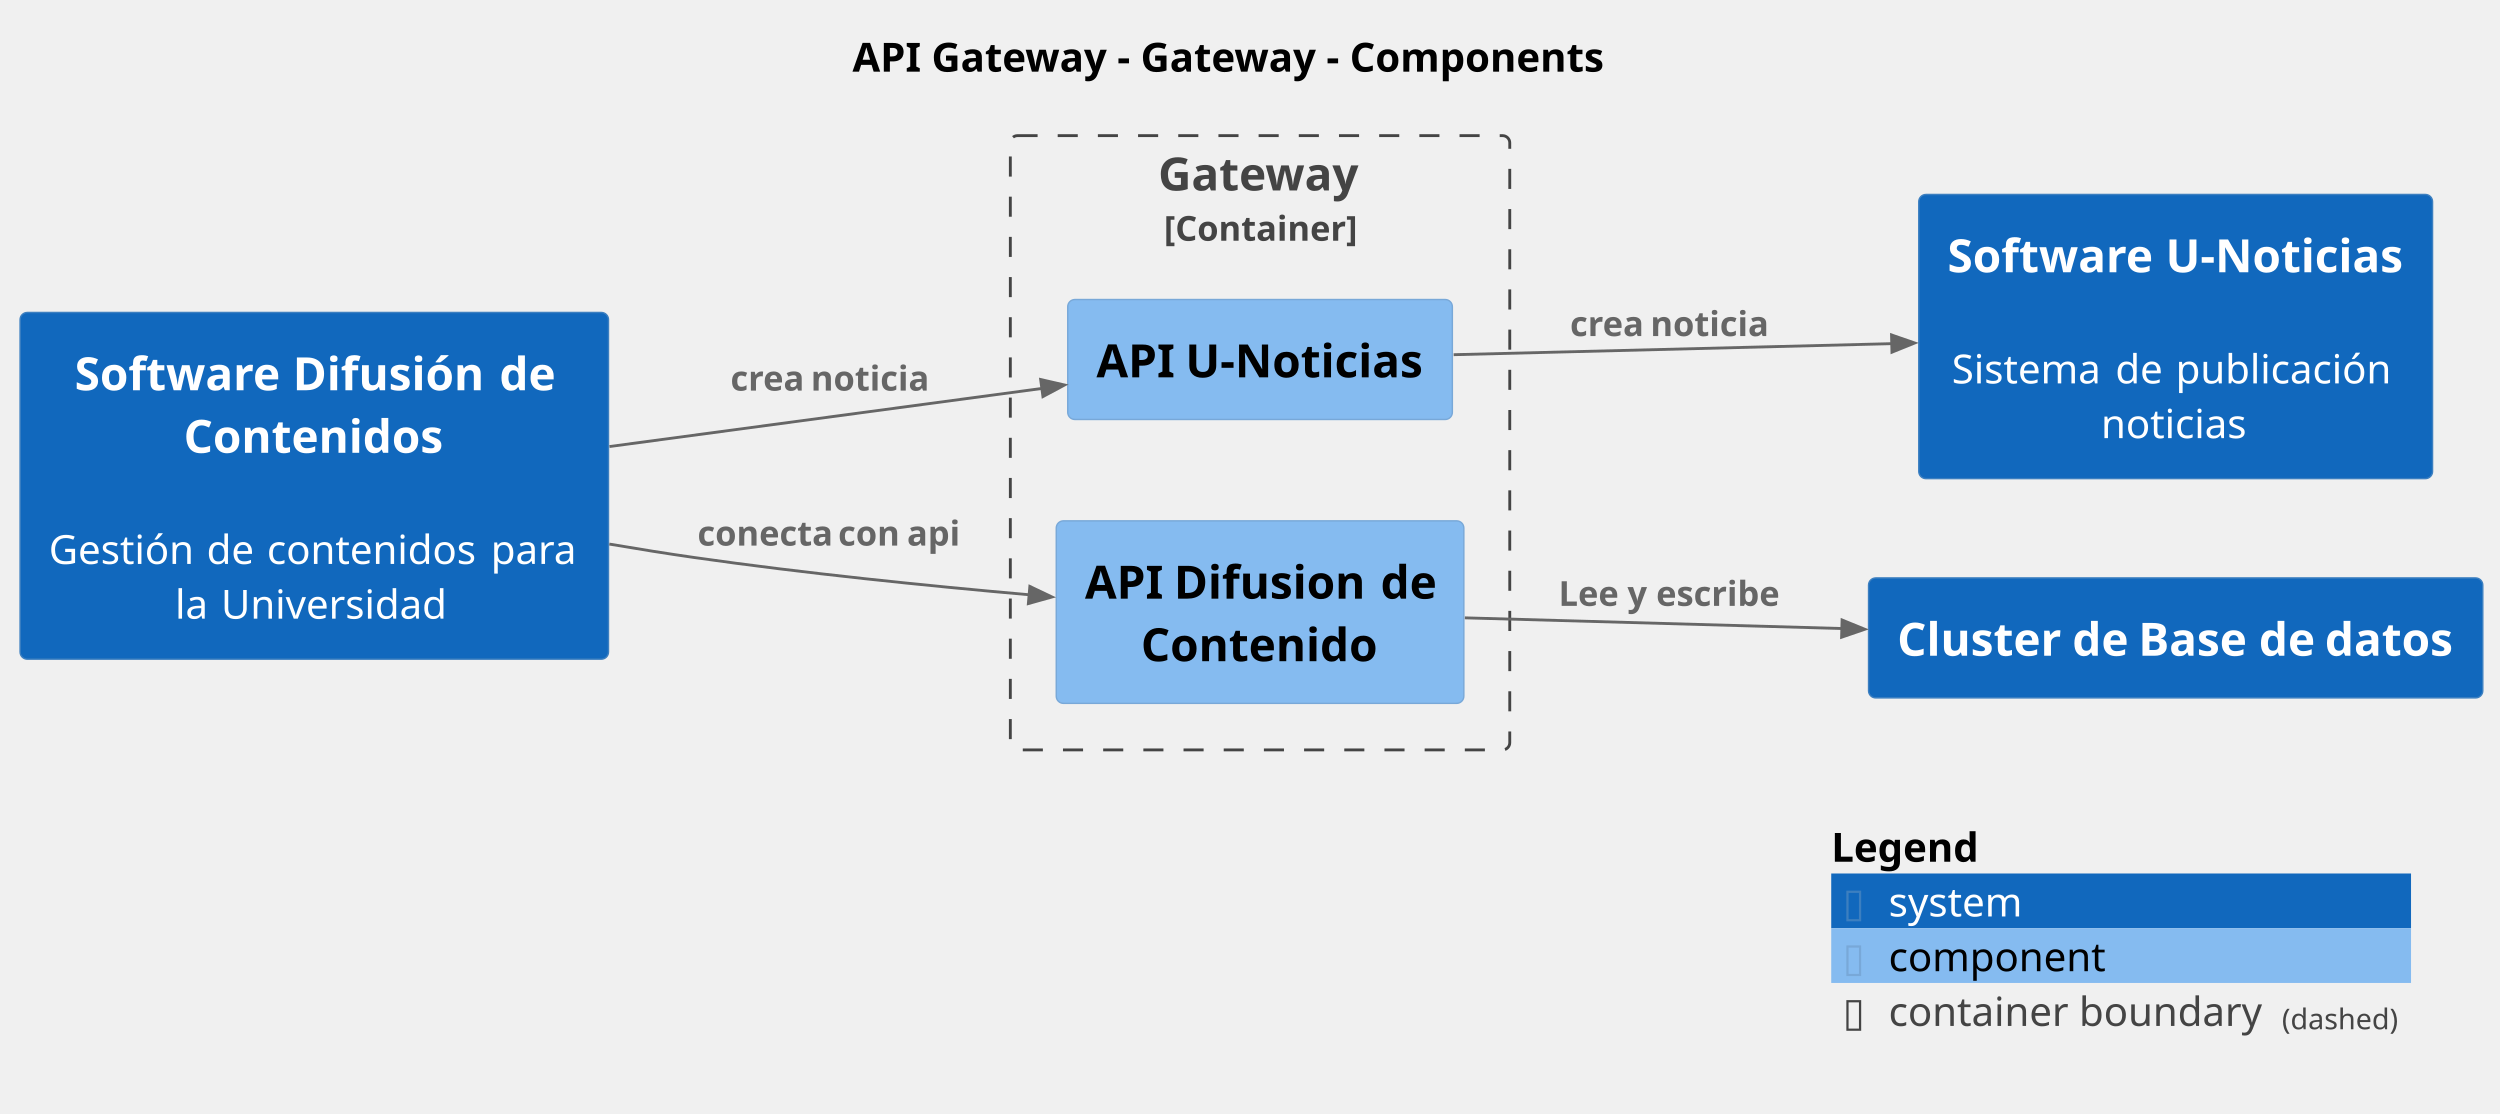
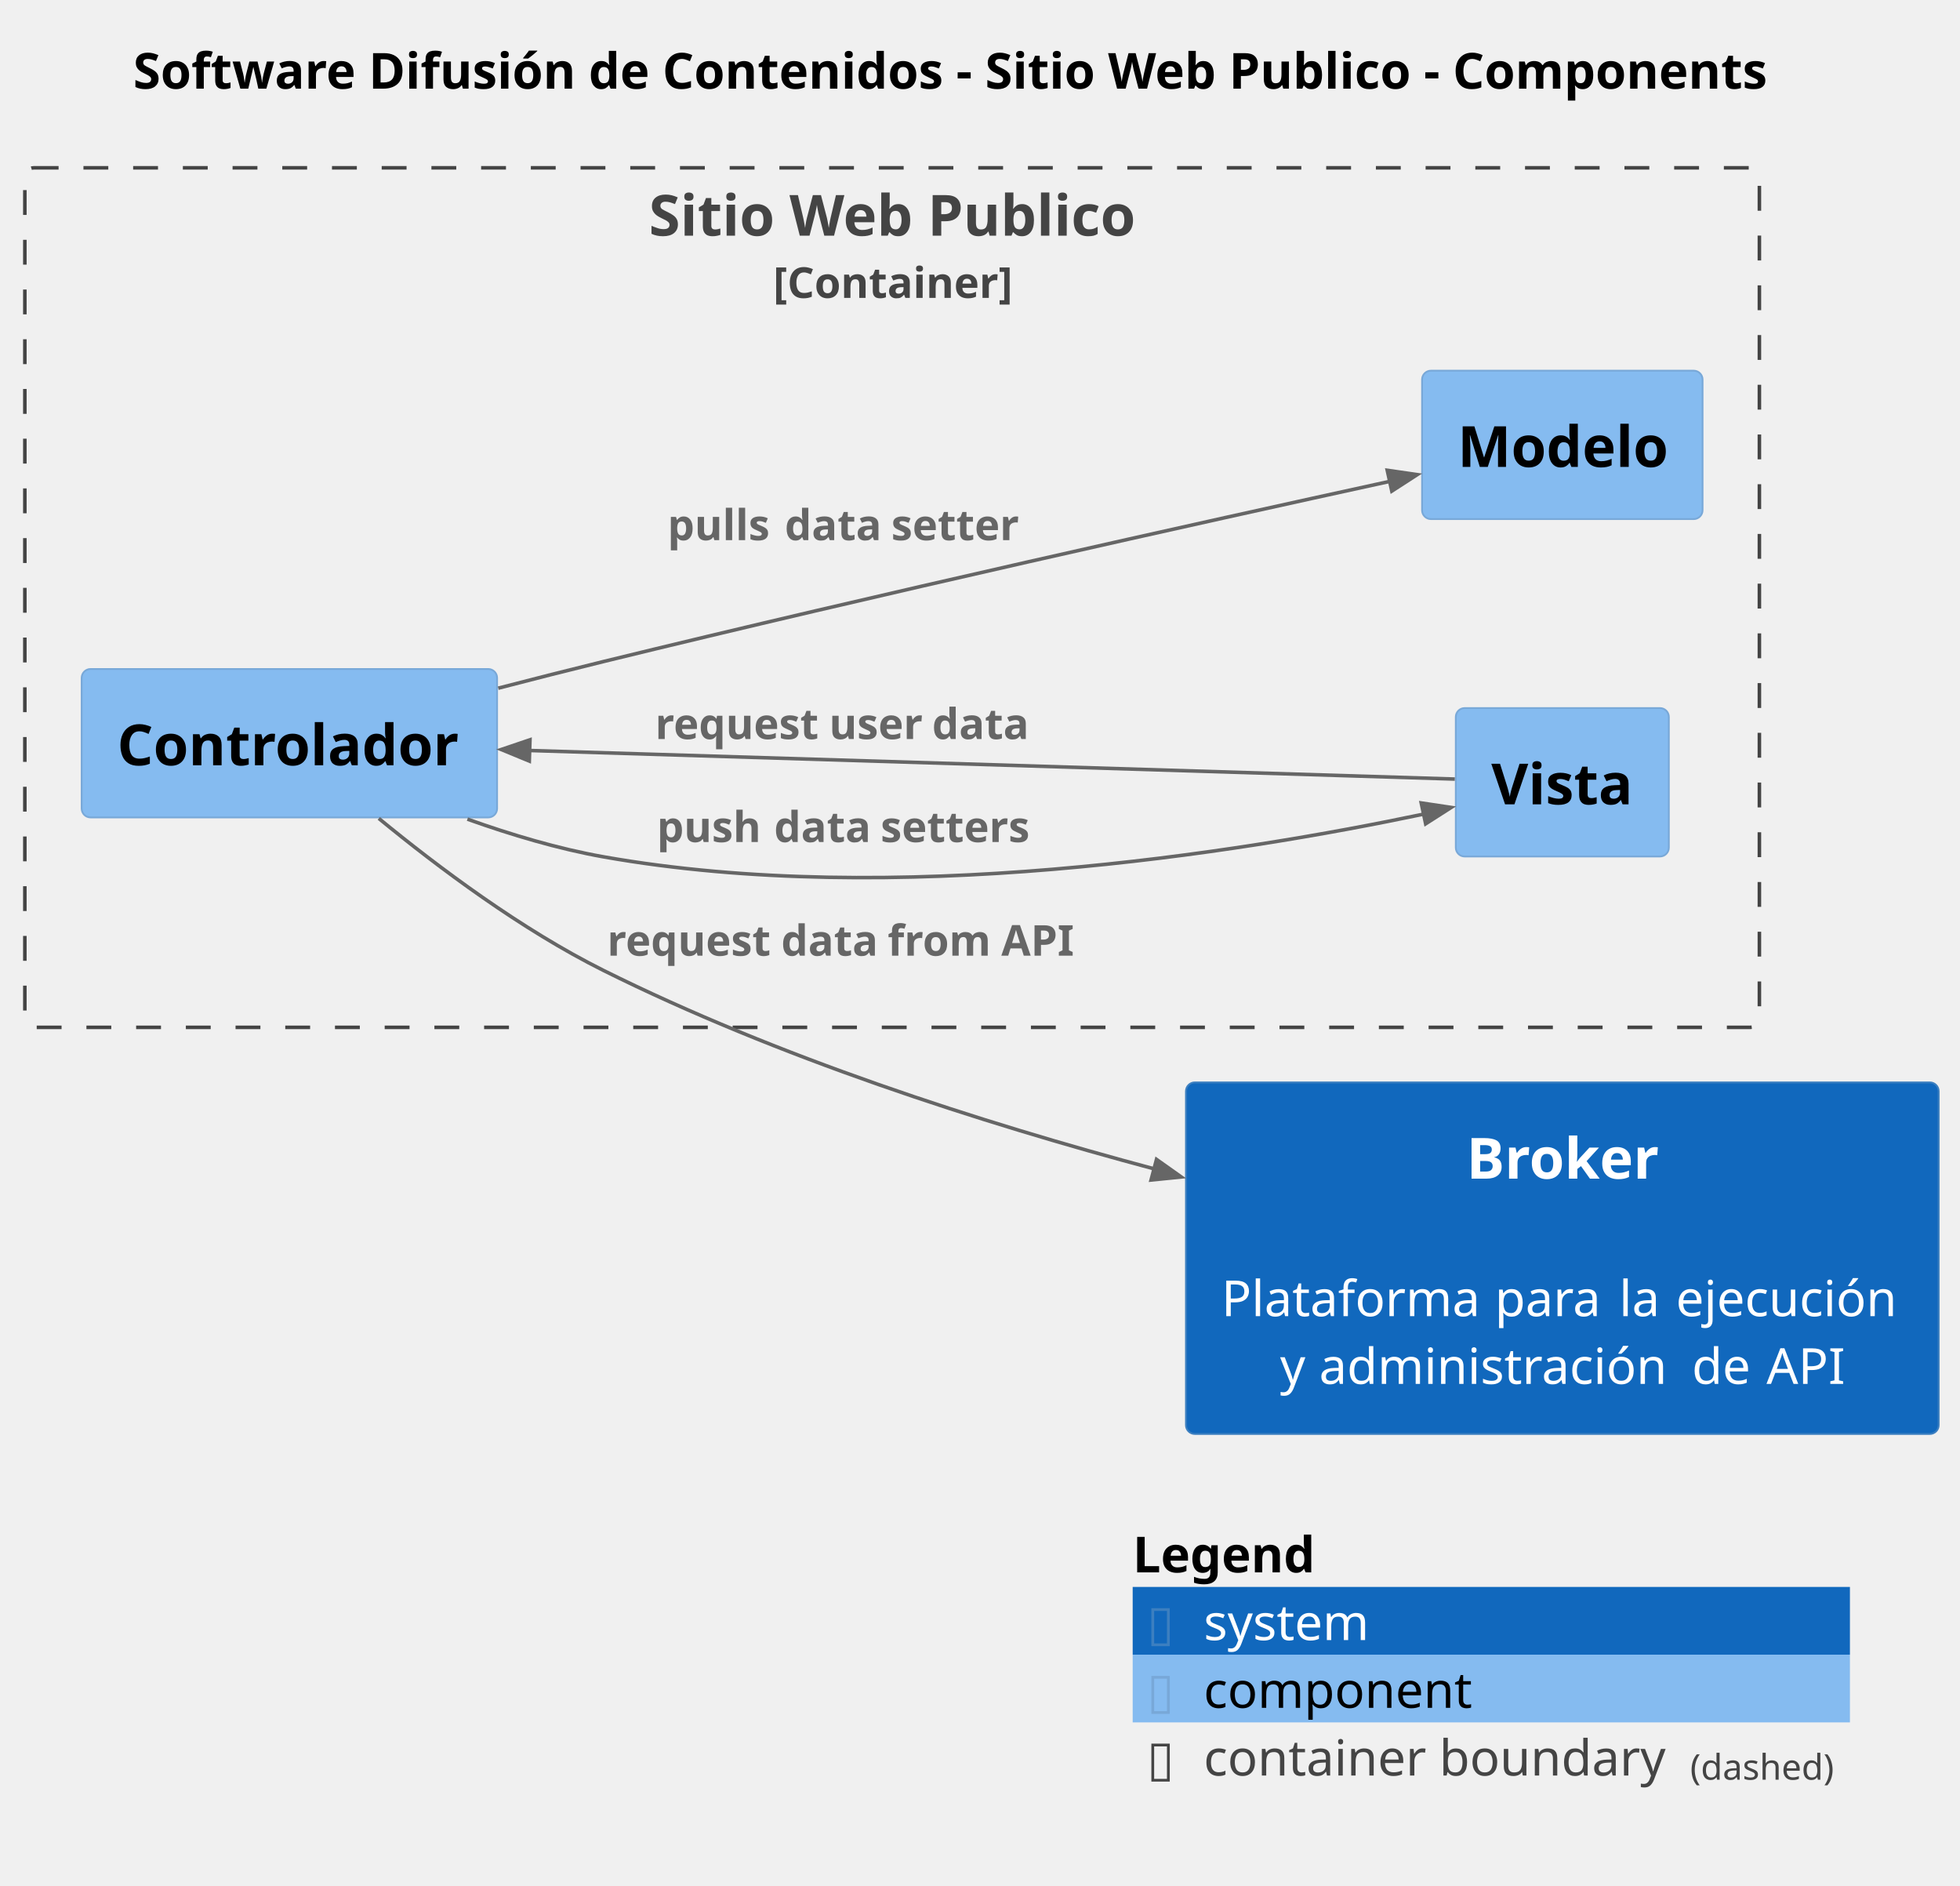
- <svg xmlns="http://www.w3.org/2000/svg" contentStyleType="text/css" height="388px" preserveAspectRatio="none" style="width:871px;height:388px;background:#FFFFFF;" version="1.1" viewBox="0 0 871 388" width="871px" zoomAndPan="magnify">
+ <svg xmlns="http://www.w3.org/2000/svg" contentStyleType="text/css" height="531px" preserveAspectRatio="none" style="width:552px;height:531px;background:#FFFFFF;" version="1.1" viewBox="0 0 552 531" width="552px" zoomAndPan="magnify">
  <defs />
  <g>
-     <text fill="#000000" font-family="sans-serif" font-size="14" font-weight="bold" lengthAdjust="spacing" textLength="263" x="297" y="24.966">API Gateway - Gateway - Components</text>
-     <g id="cluster_APIGateway.Gateway_boundary">
-       <rect fill="none" height="214" rx="2.5" ry="2.5" style="stroke:#444444;stroke-width:1.0;stroke-dasharray:7.0,7.0;" width="174" x="352" y="47.256" />
-       <text fill="#444444" font-family="sans-serif" font-size="16" font-weight="bold" lengthAdjust="spacing" textLength="71" x="403.5" y="66.36">Gateway</text>
-       <text fill="#444444" font-family="sans-serif" font-size="12" font-weight="bold" lengthAdjust="spacing" textLength="67" x="405.5" y="83.876">[Container]</text>
+     <text fill="#000000" font-family="sans-serif" font-size="14" font-weight="bold" lengthAdjust="spacing" textLength="463" x="37.5" y="24.966">Software Difusión de Contenidos - Sitio Web Publico - Components</text>
+     <g id="cluster_SoftwareDifusióndeContenidos.SitioWebPublico_boundary">
+       <rect fill="none" height="242" rx="2.5" ry="2.5" style="stroke:#444444;stroke-width:1.0;stroke-dasharray:7.0,7.0;" width="488.5" x="7" y="47.256" />
+       <text fill="#444444" font-family="sans-serif" font-size="16" font-weight="bold" lengthAdjust="spacing" textLength="137" x="182.75" y="66.36">Sitio Web Publico</text>
+       <text fill="#444444" font-family="sans-serif" font-size="12" font-weight="bold" lengthAdjust="spacing" textLength="67" x="217.75" y="83.876">[Container]</text>
    </g>
-     <g id="elem_APIGateway.Gateway.APIUNoticias">
-       <rect fill="#85BBF0" height="41.792" rx="2.5" ry="2.5" style="stroke:#78A8D8;stroke-width:0.5;" width="134" x="372" y="104.356" />
-       <text fill="#000000" font-family="sans-serif" font-size="16" font-weight="bold" lengthAdjust="spacing" textLength="27" x="382" y="131.46">API</text>
-       <text fill="#000000" font-family="sans-serif" font-size="16" font-weight="bold" lengthAdjust="spacing" textLength="4" x="409" y="131.46"> </text>
-       <text fill="#000000" font-family="sans-serif" font-size="16" font-weight="bold" lengthAdjust="spacing" textLength="83" x="413" y="131.46">U-Noticias</text>
+     <g id="elem_SoftwareDifusióndeContenidos.SitioWebPublico.Modelo">
+       <rect fill="#85BBF0" height="41.792" rx="2.5" ry="2.5" style="stroke:#78A8D8;stroke-width:0.5;" width="79" x="400.5" y="104.366" />
+       <text fill="#000000" font-family="sans-serif" font-size="16" font-weight="bold" lengthAdjust="spacing" textLength="59" x="410.5" y="131.47">Modelo</text>
    </g>
-     <g id="elem_APIGateway.Gateway.APIDifusiondeContenido">
-       <rect fill="#85BBF0" height="63.584" rx="2.5" ry="2.5" style="stroke:#78A8D8;stroke-width:0.5;" width="142" x="368" y="181.466" />
-       <text fill="#000000" font-family="sans-serif" font-size="16" font-weight="bold" lengthAdjust="spacing" textLength="27" x="378" y="208.57">API</text>
-       <text fill="#000000" font-family="sans-serif" font-size="16" font-weight="bold" lengthAdjust="spacing" textLength="4" x="405" y="208.57"> </text>
-       <text fill="#000000" font-family="sans-serif" font-size="16" font-weight="bold" lengthAdjust="spacing" textLength="68" x="409" y="208.57">Difusion</text>
-       <text fill="#000000" font-family="sans-serif" font-size="16" font-weight="bold" lengthAdjust="spacing" textLength="4" x="477" y="208.57"> </text>
-       <text fill="#000000" font-family="sans-serif" font-size="16" font-weight="bold" lengthAdjust="spacing" textLength="19" x="481" y="208.57">de</text>
-       <text fill="#000000" font-family="sans-serif" font-size="16" font-weight="bold" lengthAdjust="spacing" textLength="83" x="397.5" y="230.362">Contenido</text>
+     <g id="elem_SoftwareDifusióndeContenidos.SitioWebPublico.Vista">
+       <rect fill="#85BBF0" height="41.792" rx="2.5" ry="2.5" style="stroke:#78A8D8;stroke-width:0.5;" width="60" x="410" y="199.366" />
+       <text fill="#000000" font-family="sans-serif" font-size="16" font-weight="bold" lengthAdjust="spacing" textLength="40" x="420" y="226.47">Vista</text>
    </g>
-     <g id="elem_SoftwareUNoticias">
-       <rect fill="#1168BD" height="98.996" rx="2.5" ry="2.5" style="stroke:#3C7FC0;stroke-width:0.5;" width="179" x="668.5" y="67.756" />
-       <text fill="#FFFFFF" font-family="sans-serif" font-size="16" font-weight="bold" lengthAdjust="spacing" textLength="72" x="678.5" y="94.86">Software</text>
-       <text fill="#FFFFFF" font-family="sans-serif" font-size="16" font-weight="bold" lengthAdjust="spacing" textLength="4" x="750.5" y="94.86"> </text>
-       <text fill="#FFFFFF" font-family="sans-serif" font-size="16" font-weight="bold" lengthAdjust="spacing" textLength="83" x="754.5" y="94.86">U-Noticias</text>
-       <text fill="#FFFFFF" font-family="sans-serif" font-size="14" lengthAdjust="spacing" textLength="4" x="756" y="114.514"> </text>
-       <text fill="#FFFFFF" font-family="sans-serif" font-size="14" lengthAdjust="spacing" textLength="53" x="680" y="133.582">Sistema</text>
-       <text fill="#FFFFFF" font-family="sans-serif" font-size="14" lengthAdjust="spacing" textLength="4" x="733" y="133.582"> </text>
-       <text fill="#FFFFFF" font-family="sans-serif" font-size="14" lengthAdjust="spacing" textLength="17" x="737" y="133.582">de</text>
-       <text fill="#FFFFFF" font-family="sans-serif" font-size="14" lengthAdjust="spacing" textLength="4" x="754" y="133.582"> </text>
-       <text fill="#FFFFFF" font-family="sans-serif" font-size="14" lengthAdjust="spacing" textLength="78" x="758" y="133.582">publicación</text>
-       <text fill="#FFFFFF" font-family="sans-serif" font-size="14" lengthAdjust="spacing" textLength="52" x="732" y="152.65">noticias</text>
+     <g id="elem_SoftwareDifusióndeContenidos.SitioWebPublico.Controlador">
+       <rect fill="#85BBF0" height="41.792" rx="2.5" ry="2.5" style="stroke:#78A8D8;stroke-width:0.5;" width="117" x="23" y="188.366" />
+       <text fill="#000000" font-family="sans-serif" font-size="16" font-weight="bold" lengthAdjust="spacing" textLength="97" x="33" y="215.47">Controlador</text>
    </g>
-     <g id="elem_ClusterdeBasededatos">
-       <rect fill="#1168BD" height="41.792" rx="2.5" ry="2.5" style="stroke:#3C7FC0;stroke-width:0.5;" width="214" x="651" y="201.356" />
-       <text fill="#FFFFFF" font-family="sans-serif" font-size="16" font-weight="bold" lengthAdjust="spacing" textLength="57" x="661" y="228.46">Cluster</text>
-       <text fill="#FFFFFF" font-family="sans-serif" font-size="16" font-weight="bold" lengthAdjust="spacing" textLength="4" x="718" y="228.46"> </text>
-       <text fill="#FFFFFF" font-family="sans-serif" font-size="16" font-weight="bold" lengthAdjust="spacing" textLength="19" x="722" y="228.46">de</text>
-       <text fill="#FFFFFF" font-family="sans-serif" font-size="16" font-weight="bold" lengthAdjust="spacing" textLength="4" x="741" y="228.46"> </text>
-       <text fill="#FFFFFF" font-family="sans-serif" font-size="16" font-weight="bold" lengthAdjust="spacing" textLength="38" x="745" y="228.46">Base</text>
-       <text fill="#FFFFFF" font-family="sans-serif" font-size="16" font-weight="bold" lengthAdjust="spacing" textLength="4" x="783" y="228.46"> </text>
-       <text fill="#FFFFFF" font-family="sans-serif" font-size="16" font-weight="bold" lengthAdjust="spacing" textLength="19" x="787" y="228.46">de</text>
-       <text fill="#FFFFFF" font-family="sans-serif" font-size="16" font-weight="bold" lengthAdjust="spacing" textLength="4" x="806" y="228.46"> </text>
-       <text fill="#FFFFFF" font-family="sans-serif" font-size="16" font-weight="bold" lengthAdjust="spacing" textLength="45" x="810" y="228.46">datos</text>
+     <g id="elem_Broker">
+       <rect fill="#1168BD" height="98.996" rx="2.5" ry="2.5" style="stroke:#3C7FC0;stroke-width:0.5;" width="212" x="334" y="304.756" />
+       <text fill="#FFFFFF" font-family="sans-serif" font-size="16" font-weight="bold" lengthAdjust="spacing" textLength="54" x="413" y="331.86">Broker</text>
+       <text fill="#FFFFFF" font-family="sans-serif" font-size="14" lengthAdjust="spacing" textLength="4" x="438" y="351.514"> </text>
+       <text fill="#FFFFFF" font-family="sans-serif" font-size="14" lengthAdjust="spacing" textLength="73" x="344" y="370.582">Plataforma</text>
+       <text fill="#FFFFFF" font-family="sans-serif" font-size="14" lengthAdjust="spacing" textLength="4" x="417" y="370.582"> </text>
+       <text fill="#FFFFFF" font-family="sans-serif" font-size="14" lengthAdjust="spacing" textLength="31" x="421" y="370.582">para</text>
+       <text fill="#FFFFFF" font-family="sans-serif" font-size="14" lengthAdjust="spacing" textLength="4" x="452" y="370.582"> </text>
+       <text fill="#FFFFFF" font-family="sans-serif" font-size="14" lengthAdjust="spacing" textLength="12" x="456" y="370.582">la</text>
+       <text fill="#FFFFFF" font-family="sans-serif" font-size="14" lengthAdjust="spacing" textLength="4" x="468" y="370.582"> </text>
+       <text fill="#FFFFFF" font-family="sans-serif" font-size="14" lengthAdjust="spacing" textLength="64" x="472" y="370.582">ejecución</text>
+       <text fill="#FFFFFF" font-family="sans-serif" font-size="14" lengthAdjust="spacing" textLength="7" x="360.5" y="389.65">y</text>
+       <text fill="#FFFFFF" font-family="sans-serif" font-size="14" lengthAdjust="spacing" textLength="4" x="367.5" y="389.65"> </text>
+       <text fill="#FFFFFF" font-family="sans-serif" font-size="14" lengthAdjust="spacing" textLength="101" x="371.5" y="389.65">administración</text>
+       <text fill="#FFFFFF" font-family="sans-serif" font-size="14" lengthAdjust="spacing" textLength="4" x="472.5" y="389.65"> </text>
+       <text fill="#FFFFFF" font-family="sans-serif" font-size="14" lengthAdjust="spacing" textLength="17" x="476.5" y="389.65">de</text>
+       <text fill="#FFFFFF" font-family="sans-serif" font-size="14" lengthAdjust="spacing" textLength="4" x="493.5" y="389.65"> </text>
+       <text fill="#FFFFFF" font-family="sans-serif" font-size="14" lengthAdjust="spacing" textLength="22" x="497.5" y="389.65">API</text>
    </g>
-     <g id="elem_SoftwareDifusióndeContenidos">
-       <rect fill="#1168BD" height="120.788" rx="2.5" ry="2.5" style="stroke:#3C7FC0;stroke-width:0.5;" width="205" x="7" y="108.866" />
-       <text fill="#FFFFFF" font-family="sans-serif" font-size="16" font-weight="bold" lengthAdjust="spacing" textLength="72" x="26" y="135.97">Software</text>
-       <text fill="#FFFFFF" font-family="sans-serif" font-size="16" font-weight="bold" lengthAdjust="spacing" textLength="4" x="98" y="135.97"> </text>
-       <text fill="#FFFFFF" font-family="sans-serif" font-size="16" font-weight="bold" lengthAdjust="spacing" textLength="68" x="102" y="135.97">Difusión</text>
-       <text fill="#FFFFFF" font-family="sans-serif" font-size="16" font-weight="bold" lengthAdjust="spacing" textLength="4" x="170" y="135.97"> </text>
-       <text fill="#FFFFFF" font-family="sans-serif" font-size="16" font-weight="bold" lengthAdjust="spacing" textLength="19" x="174" y="135.97">de</text>
-       <text fill="#FFFFFF" font-family="sans-serif" font-size="16" font-weight="bold" lengthAdjust="spacing" textLength="91" x="64" y="157.762">Contenidos</text>
-       <text fill="#FFFFFF" font-family="sans-serif" font-size="14" lengthAdjust="spacing" textLength="4" x="107.5" y="177.416"> </text>
-       <text fill="#FFFFFF" font-family="sans-serif" font-size="14" lengthAdjust="spacing" textLength="51" x="17" y="196.484">Gestión</text>
-       <text fill="#FFFFFF" font-family="sans-serif" font-size="14" lengthAdjust="spacing" textLength="4" x="68" y="196.484"> </text>
-       <text fill="#FFFFFF" font-family="sans-serif" font-size="14" lengthAdjust="spacing" textLength="17" x="72" y="196.484">de</text>
-       <text fill="#FFFFFF" font-family="sans-serif" font-size="14" lengthAdjust="spacing" textLength="4" x="89" y="196.484"> </text>
-       <text fill="#FFFFFF" font-family="sans-serif" font-size="14" lengthAdjust="spacing" textLength="74" x="93" y="196.484">contenidos</text>
-       <text fill="#FFFFFF" font-family="sans-serif" font-size="14" lengthAdjust="spacing" textLength="4" x="167" y="196.484"> </text>
-       <text fill="#FFFFFF" font-family="sans-serif" font-size="14" lengthAdjust="spacing" textLength="31" x="171" y="196.484">para</text>
-       <text fill="#FFFFFF" font-family="sans-serif" font-size="14" lengthAdjust="spacing" textLength="12" x="61" y="215.552">la</text>
-       <text fill="#FFFFFF" font-family="sans-serif" font-size="14" lengthAdjust="spacing" textLength="4" x="73" y="215.552"> </text>
-       <text fill="#FFFFFF" font-family="sans-serif" font-size="14" lengthAdjust="spacing" textLength="81" x="77" y="215.552">Universidad</text>
+     <g id="link_SoftwareDifusióndeContenidos.SitioWebPublico.Controlador_SoftwareDifusióndeContenidos.SitioWebPublico.Modelo">
+       <path d="M140.32,193.766 C150.21,191.196 160.39,188.606 170,186.256 C247.33,167.336 337.66,147.266 391.5,135.516 " fill="none" id="SoftwareDifusióndeContenidos.SitioWebPublico.Controlador-to-SoftwareDifusióndeContenidos.SitioWebPublico.Modelo" style="stroke:#666666;stroke-width:1.0;" />
+       <polygon fill="#666666" points="399.15,133.636,390.693,132.417,391.977,138.278,399.15,133.636" style="stroke:#666666;stroke-width:1.0;" />
+       <text fill="#666666" font-family="sans-serif" font-size="12" font-weight="bold" lengthAdjust="spacing" textLength="30" x="188" y="152.084">pulls</text>
+       <text fill="#666666" font-family="sans-serif" font-size="12" font-weight="bold" lengthAdjust="spacing" textLength="3" x="218" y="152.084"> </text>
+       <text fill="#666666" font-family="sans-serif" font-size="12" font-weight="bold" lengthAdjust="spacing" textLength="27" x="221" y="152.084">data</text>
+       <text fill="#666666" font-family="sans-serif" font-size="12" font-weight="bold" lengthAdjust="spacing" textLength="3" x="248" y="152.084"> </text>
+       <text fill="#666666" font-family="sans-serif" font-size="12" font-weight="bold" lengthAdjust="spacing" textLength="35" x="251" y="152.084">setter</text>
    </g>
-     <g id="link_APIGateway.Gateway.APIUNoticias_SoftwareUNoticias">
-       <path d="M506.45,123.576 C550.73,122.466 609.66,120.976 659.25,119.726 " fill="none" id="APIGateway.Gateway.APIUNoticias-to-SoftwareUNoticias" style="stroke:#666666;stroke-width:1.0;" />
-       <polygon fill="#666666" points="667.08,119.496,659.008,116.697,659.158,122.695,667.08,119.496" style="stroke:#666666;stroke-width:1.0;" />
-       <text fill="#666666" font-family="sans-serif" font-size="12" font-weight="bold" lengthAdjust="spacing" textLength="25" x="547" y="117.084">crea</text>
-       <text fill="#666666" font-family="sans-serif" font-size="12" font-weight="bold" lengthAdjust="spacing" textLength="3" x="572" y="117.084"> </text>
-       <text fill="#666666" font-family="sans-serif" font-size="12" font-weight="bold" lengthAdjust="spacing" textLength="41" x="575" y="117.084">noticia</text>
+     <g id="link_SoftwareDifusióndeContenidos.SitioWebPublico.Controlador_SoftwareDifusióndeContenidos.SitioWebPublico.Vista">
+       <path d="M131.64,230.636 C143.94,235.026 157.26,239.006 170,241.256 C251.54,255.696 348.73,240.186 401.08,229.196 " fill="none" id="SoftwareDifusióndeContenidos.SitioWebPublico.Controlador-to-SoftwareDifusióndeContenidos.SitioWebPublico.Vista" style="stroke:#666666;stroke-width:1.0;" />
+       <polygon fill="#666666" points="408.71,227.346,400.26,226.082,401.513,231.95,408.71,227.346" style="stroke:#666666;stroke-width:1.0;" />
+       <text fill="#666666" font-family="sans-serif" font-size="12" font-weight="bold" lengthAdjust="spacing" textLength="30" x="185" y="237.084">push</text>
+       <text fill="#666666" font-family="sans-serif" font-size="12" font-weight="bold" lengthAdjust="spacing" textLength="3" x="215" y="237.084"> </text>
+       <text fill="#666666" font-family="sans-serif" font-size="12" font-weight="bold" lengthAdjust="spacing" textLength="27" x="218" y="237.084">data</text>
+       <text fill="#666666" font-family="sans-serif" font-size="12" font-weight="bold" lengthAdjust="spacing" textLength="3" x="245" y="237.084"> </text>
+       <text fill="#666666" font-family="sans-serif" font-size="12" font-weight="bold" lengthAdjust="spacing" textLength="41" x="248" y="237.084">setters</text>
    </g>
-     <g id="link_SoftwareDifusióndeContenidos_APIGateway.Gateway.APIDifusiondeContenido">
-       <path d="M212.29,189.556 C222.31,191.266 232.34,192.876 242,194.256 C280.22,199.726 322.86,204.076 358.58,207.216 " fill="none" id="SoftwareDifusióndeContenidos-to-APIGateway.Gateway.APIDifusiondeContenido" style="stroke:#666666;stroke-width:1.0;" />
-       <polygon fill="#666666" points="366.51,207.986,358.797,204.311,358.282,210.289,366.51,207.986" style="stroke:#666666;stroke-width:1.0;" />
-       <text fill="#666666" font-family="sans-serif" font-size="12" font-weight="bold" lengthAdjust="spacing" textLength="46" x="243" y="190.084">conecta</text>
-       <text fill="#666666" font-family="sans-serif" font-size="12" font-weight="bold" lengthAdjust="spacing" textLength="3" x="289" y="190.084"> </text>
-       <text fill="#666666" font-family="sans-serif" font-size="12" font-weight="bold" lengthAdjust="spacing" textLength="21" x="292" y="190.084">con</text>
-       <text fill="#666666" font-family="sans-serif" font-size="12" font-weight="bold" lengthAdjust="spacing" textLength="3" x="313" y="190.084"> </text>
-       <text fill="#666666" font-family="sans-serif" font-size="12" font-weight="bold" lengthAdjust="spacing" textLength="19" x="316" y="190.084">api</text>
+     <g id="link_SoftwareDifusióndeContenidos.SitioWebPublico.Vista_SoftwareDifusióndeContenidos.SitioWebPublico.Controlador">
+       <path d="M409.73,219.356 C353.05,217.606 227.04,213.716 148.98,211.306 " fill="none" id="SoftwareDifusióndeContenidos.SitioWebPublico.Vista-to-SoftwareDifusióndeContenidos.SitioWebPublico.Controlador" style="stroke:#666666;stroke-width:1.0;" />
+       <polygon fill="#666666" points="141.17,211.036,149.07,214.291,149.262,208.294,141.17,211.036" style="stroke:#666666;stroke-width:1.0;" />
+       <text fill="#666666" font-family="sans-serif" font-size="12" font-weight="bold" lengthAdjust="spacing" textLength="46" x="184.5" y="208.084">request</text>
+       <text fill="#666666" font-family="sans-serif" font-size="12" font-weight="bold" lengthAdjust="spacing" textLength="3" x="230.5" y="208.084"> </text>
+       <text fill="#666666" font-family="sans-serif" font-size="12" font-weight="bold" lengthAdjust="spacing" textLength="26" x="233.5" y="208.084">user</text>
+       <text fill="#666666" font-family="sans-serif" font-size="12" font-weight="bold" lengthAdjust="spacing" textLength="3" x="259.5" y="208.084"> </text>
+       <text fill="#666666" font-family="sans-serif" font-size="12" font-weight="bold" lengthAdjust="spacing" textLength="27" x="262.5" y="208.084">data</text>
    </g>
-     <g id="link_APIGateway.Gateway.APIDifusiondeContenido_ClusterdeBasededatos">
-       <path d="M510.35,215.256 C549,216.346 597.9,217.736 641.95,218.986 " fill="none" id="APIGateway.Gateway.APIDifusiondeContenido-to-ClusterdeBasededatos" style="stroke:#666666;stroke-width:1.0;" />
-       <polygon fill="#666666" points="649.69,219.236,641.779,216.008,641.607,222.006,649.69,219.236" style="stroke:#666666;stroke-width:1.0;" />
-       <text fill="#666666" font-family="sans-serif" font-size="12" font-weight="bold" lengthAdjust="spacing" textLength="21" x="543" y="211.084">Lee</text>
-       <text fill="#666666" font-family="sans-serif" font-size="12" font-weight="bold" lengthAdjust="spacing" textLength="3" x="564" y="211.084"> </text>
-       <text fill="#666666" font-family="sans-serif" font-size="12" font-weight="bold" lengthAdjust="spacing" textLength="7" x="567" y="211.084">y</text>
-       <text fill="#666666" font-family="sans-serif" font-size="12" font-weight="bold" lengthAdjust="spacing" textLength="3" x="574" y="211.084"> </text>
-       <text fill="#666666" font-family="sans-serif" font-size="12" font-weight="bold" lengthAdjust="spacing" textLength="43" x="577" y="211.084">escribe</text>
+     <g id="link_SoftwareDifusióndeContenidos.SitioWebPublico.Controlador_Broker">
+       <path d="M106.68,230.436 C123.48,244.246 146.92,261.766 170,273.256 C218.7,297.506 276.03,316.006 325.23,329.156 " fill="none" id="SoftwareDifusióndeContenidos.SitioWebPublico.Controlador-to-Broker" style="stroke:#666666;stroke-width:1.0;" />
+       <polygon fill="#666666" points="332.68,331.386,325.71,326.444,324.179,332.246,332.68,331.386" style="stroke:#666666;stroke-width:1.0;" />
+       <text fill="#666666" font-family="sans-serif" font-size="12" font-weight="bold" lengthAdjust="spacing" textLength="46" x="171" y="269.084">request</text>
+       <text fill="#666666" font-family="sans-serif" font-size="12" font-weight="bold" lengthAdjust="spacing" textLength="3" x="217" y="269.084"> </text>
+       <text fill="#666666" font-family="sans-serif" font-size="12" font-weight="bold" lengthAdjust="spacing" textLength="27" x="220" y="269.084">data</text>
+       <text fill="#666666" font-family="sans-serif" font-size="12" font-weight="bold" lengthAdjust="spacing" textLength="3" x="247" y="269.084"> </text>
+       <text fill="#666666" font-family="sans-serif" font-size="12" font-weight="bold" lengthAdjust="spacing" textLength="29" x="250" y="269.084">from</text>
+       <text fill="#666666" font-family="sans-serif" font-size="12" font-weight="bold" lengthAdjust="spacing" textLength="3" x="279" y="269.084"> </text>
+       <text fill="#666666" font-family="sans-serif" font-size="12" font-weight="bold" lengthAdjust="spacing" textLength="21" x="282" y="269.084">API</text>
    </g>
-     <g id="link_SoftwareDifusióndeContenidos_APIGateway.Gateway.APIUNoticias">
-       <path d="M212.33,155.576 C261.09,149.026 318.44,141.316 363.13,135.316 " fill="none" id="SoftwareDifusióndeContenidos-to-APIGateway.Gateway.APIUNoticias" style="stroke:#666666;stroke-width:1.0;" />
-       <polygon fill="#666666" points="370.89,134.136,362.564,132.22,363.357,138.167,370.89,134.136" style="stroke:#666666;stroke-width:1.0;" />
-       <text fill="#666666" font-family="sans-serif" font-size="12" font-weight="bold" lengthAdjust="spacing" textLength="25" x="254.5" y="136.084">crea</text>
-       <text fill="#666666" font-family="sans-serif" font-size="12" font-weight="bold" lengthAdjust="spacing" textLength="3" x="279.5" y="136.084"> </text>
-       <text fill="#666666" font-family="sans-serif" font-size="12" font-weight="bold" lengthAdjust="spacing" textLength="41" x="282.5" y="136.084">noticia</text>
-     </g>
-     <rect fill="none" height="19.068" style="stroke:none;stroke-width:1.0;" width="202" x="638" y="285.256" />
-     <text fill="#000000" font-family="sans-serif" font-size="14" font-weight="bold" lengthAdjust="spacing" textLength="51" x="638" y="300.222">Legend</text>
-     <text fill="#FFFFFF" font-family="sans-serif" font-size="14" lengthAdjust="spacing" textLength="4" x="689" y="300.222"> </text>
-     <rect fill="#1168BD" height="19.068" style="stroke:none;stroke-width:1.0;" width="202" x="638" y="304.324" />
-     <text fill="#3C7FC0" font-family="sans-serif" font-size="14" lengthAdjust="spacing" textLength="8" x="642" y="319.29">▯</text>
-     <text fill="#FFFFFF" font-family="sans-serif" font-size="14" lengthAdjust="spacing" textLength="4" x="650" y="319.29"> </text>
-     <text fill="#FFFFFF" font-family="sans-serif" font-size="14" lengthAdjust="spacing" textLength="47" x="658" y="319.29">system</text>
-     <text fill="#FFFFFF" font-family="sans-serif" font-size="14" lengthAdjust="spacing" textLength="4" x="709" y="319.29"> </text>
-     <rect fill="#85BBF0" height="19.068" style="stroke:none;stroke-width:1.0;" width="202" x="638" y="323.392" />
-     <text fill="#78A8D8" font-family="sans-serif" font-size="14" lengthAdjust="spacing" textLength="8" x="642" y="338.358">▯</text>
-     <text fill="#FFFFFF" font-family="sans-serif" font-size="14" lengthAdjust="spacing" textLength="4" x="650" y="338.358"> </text>
-     <text fill="#000000" font-family="sans-serif" font-size="14" lengthAdjust="spacing" textLength="76" x="658" y="338.358">component</text>
-     <text fill="#FFFFFF" font-family="sans-serif" font-size="14" lengthAdjust="spacing" textLength="4" x="738" y="338.358"> </text>
-     <rect fill="none" height="19.068" style="stroke:none;stroke-width:1.0;" width="202" x="638" y="342.46" />
-     <text fill="#444444" font-family="sans-serif" font-size="14" lengthAdjust="spacing" textLength="8" x="642" y="357.426">▯</text>
-     <text fill="#FFFFFF" font-family="sans-serif" font-size="14" lengthAdjust="spacing" textLength="4" x="650" y="357.426"> </text>
-     <text fill="#444444" font-family="sans-serif" font-size="14" lengthAdjust="spacing" textLength="133" x="658" y="357.426">container boundary</text>
-     <text fill="#444444" font-family="sans-serif" font-size="10" lengthAdjust="spacing" textLength="41" x="795" y="358.598">(dashed)</text>
-     <text fill="#FFFFFF" font-family="sans-serif" font-size="14" lengthAdjust="spacing" textLength="4" x="836" y="357.426"> </text>
-     <line style="stroke:none;stroke-width:1.0;" x1="638" x2="840" y1="285.256" y2="285.256" />
-     <line style="stroke:none;stroke-width:1.0;" x1="638" x2="840" y1="304.324" y2="304.324" />
-     <line style="stroke:none;stroke-width:1.0;" x1="638" x2="840" y1="323.392" y2="323.392" />
-     <line style="stroke:none;stroke-width:1.0;" x1="638" x2="840" y1="342.46" y2="342.46" />
-     <line style="stroke:none;stroke-width:1.0;" x1="638" x2="840" y1="361.528" y2="361.528" />
-     <line style="stroke:none;stroke-width:1.0;" x1="638" x2="638" y1="285.256" y2="361.528" />
-     <line style="stroke:none;stroke-width:1.0;" x1="840" x2="840" y1="285.256" y2="361.528" />
+     <rect fill="none" height="19.068" style="stroke:none;stroke-width:1.0;" width="202" x="319" y="427.752" />
+     <text fill="#000000" font-family="sans-serif" font-size="14" font-weight="bold" lengthAdjust="spacing" textLength="51" x="319" y="442.718">Legend</text>
+     <text fill="#FFFFFF" font-family="sans-serif" font-size="14" lengthAdjust="spacing" textLength="4" x="370" y="442.718"> </text>
+     <rect fill="#1168BD" height="19.068" style="stroke:none;stroke-width:1.0;" width="202" x="319" y="446.82" />
+     <text fill="#3C7FC0" font-family="sans-serif" font-size="14" lengthAdjust="spacing" textLength="8" x="323" y="461.786">▯</text>
+     <text fill="#FFFFFF" font-family="sans-serif" font-size="14" lengthAdjust="spacing" textLength="4" x="331" y="461.786"> </text>
+     <text fill="#FFFFFF" font-family="sans-serif" font-size="14" lengthAdjust="spacing" textLength="47" x="339" y="461.786">system</text>
+     <text fill="#FFFFFF" font-family="sans-serif" font-size="14" lengthAdjust="spacing" textLength="4" x="390" y="461.786"> </text>
+     <rect fill="#85BBF0" height="19.068" style="stroke:none;stroke-width:1.0;" width="202" x="319" y="465.888" />
+     <text fill="#78A8D8" font-family="sans-serif" font-size="14" lengthAdjust="spacing" textLength="8" x="323" y="480.853">▯</text>
+     <text fill="#FFFFFF" font-family="sans-serif" font-size="14" lengthAdjust="spacing" textLength="4" x="331" y="480.853"> </text>
+     <text fill="#000000" font-family="sans-serif" font-size="14" lengthAdjust="spacing" textLength="76" x="339" y="480.853">component</text>
+     <text fill="#FFFFFF" font-family="sans-serif" font-size="14" lengthAdjust="spacing" textLength="4" x="419" y="480.853"> </text>
+     <rect fill="none" height="19.068" style="stroke:none;stroke-width:1.0;" width="202" x="319" y="484.955" />
+     <text fill="#444444" font-family="sans-serif" font-size="14" lengthAdjust="spacing" textLength="8" x="323" y="499.921">▯</text>
+     <text fill="#FFFFFF" font-family="sans-serif" font-size="14" lengthAdjust="spacing" textLength="4" x="331" y="499.921"> </text>
+     <text fill="#444444" font-family="sans-serif" font-size="14" lengthAdjust="spacing" textLength="133" x="339" y="499.921">container boundary</text>
+     <text fill="#444444" font-family="sans-serif" font-size="10" lengthAdjust="spacing" textLength="41" x="476" y="501.093">(dashed)</text>
+     <text fill="#FFFFFF" font-family="sans-serif" font-size="14" lengthAdjust="spacing" textLength="4" x="517" y="499.921"> </text>
+     <line style="stroke:none;stroke-width:1.0;" x1="319" x2="521" y1="427.752" y2="427.752" />
+     <line style="stroke:none;stroke-width:1.0;" x1="319" x2="521" y1="446.82" y2="446.82" />
+     <line style="stroke:none;stroke-width:1.0;" x1="319" x2="521" y1="465.888" y2="465.888" />
+     <line style="stroke:none;stroke-width:1.0;" x1="319" x2="521" y1="484.955" y2="484.955" />
+     <line style="stroke:none;stroke-width:1.0;" x1="319" x2="521" y1="504.023" y2="504.023" />
+     <line style="stroke:none;stroke-width:1.0;" x1="319" x2="319" y1="427.752" y2="504.023" />
+     <line style="stroke:none;stroke-width:1.0;" x1="521" x2="521" y1="427.752" y2="504.023" />
  </g>
</svg>
